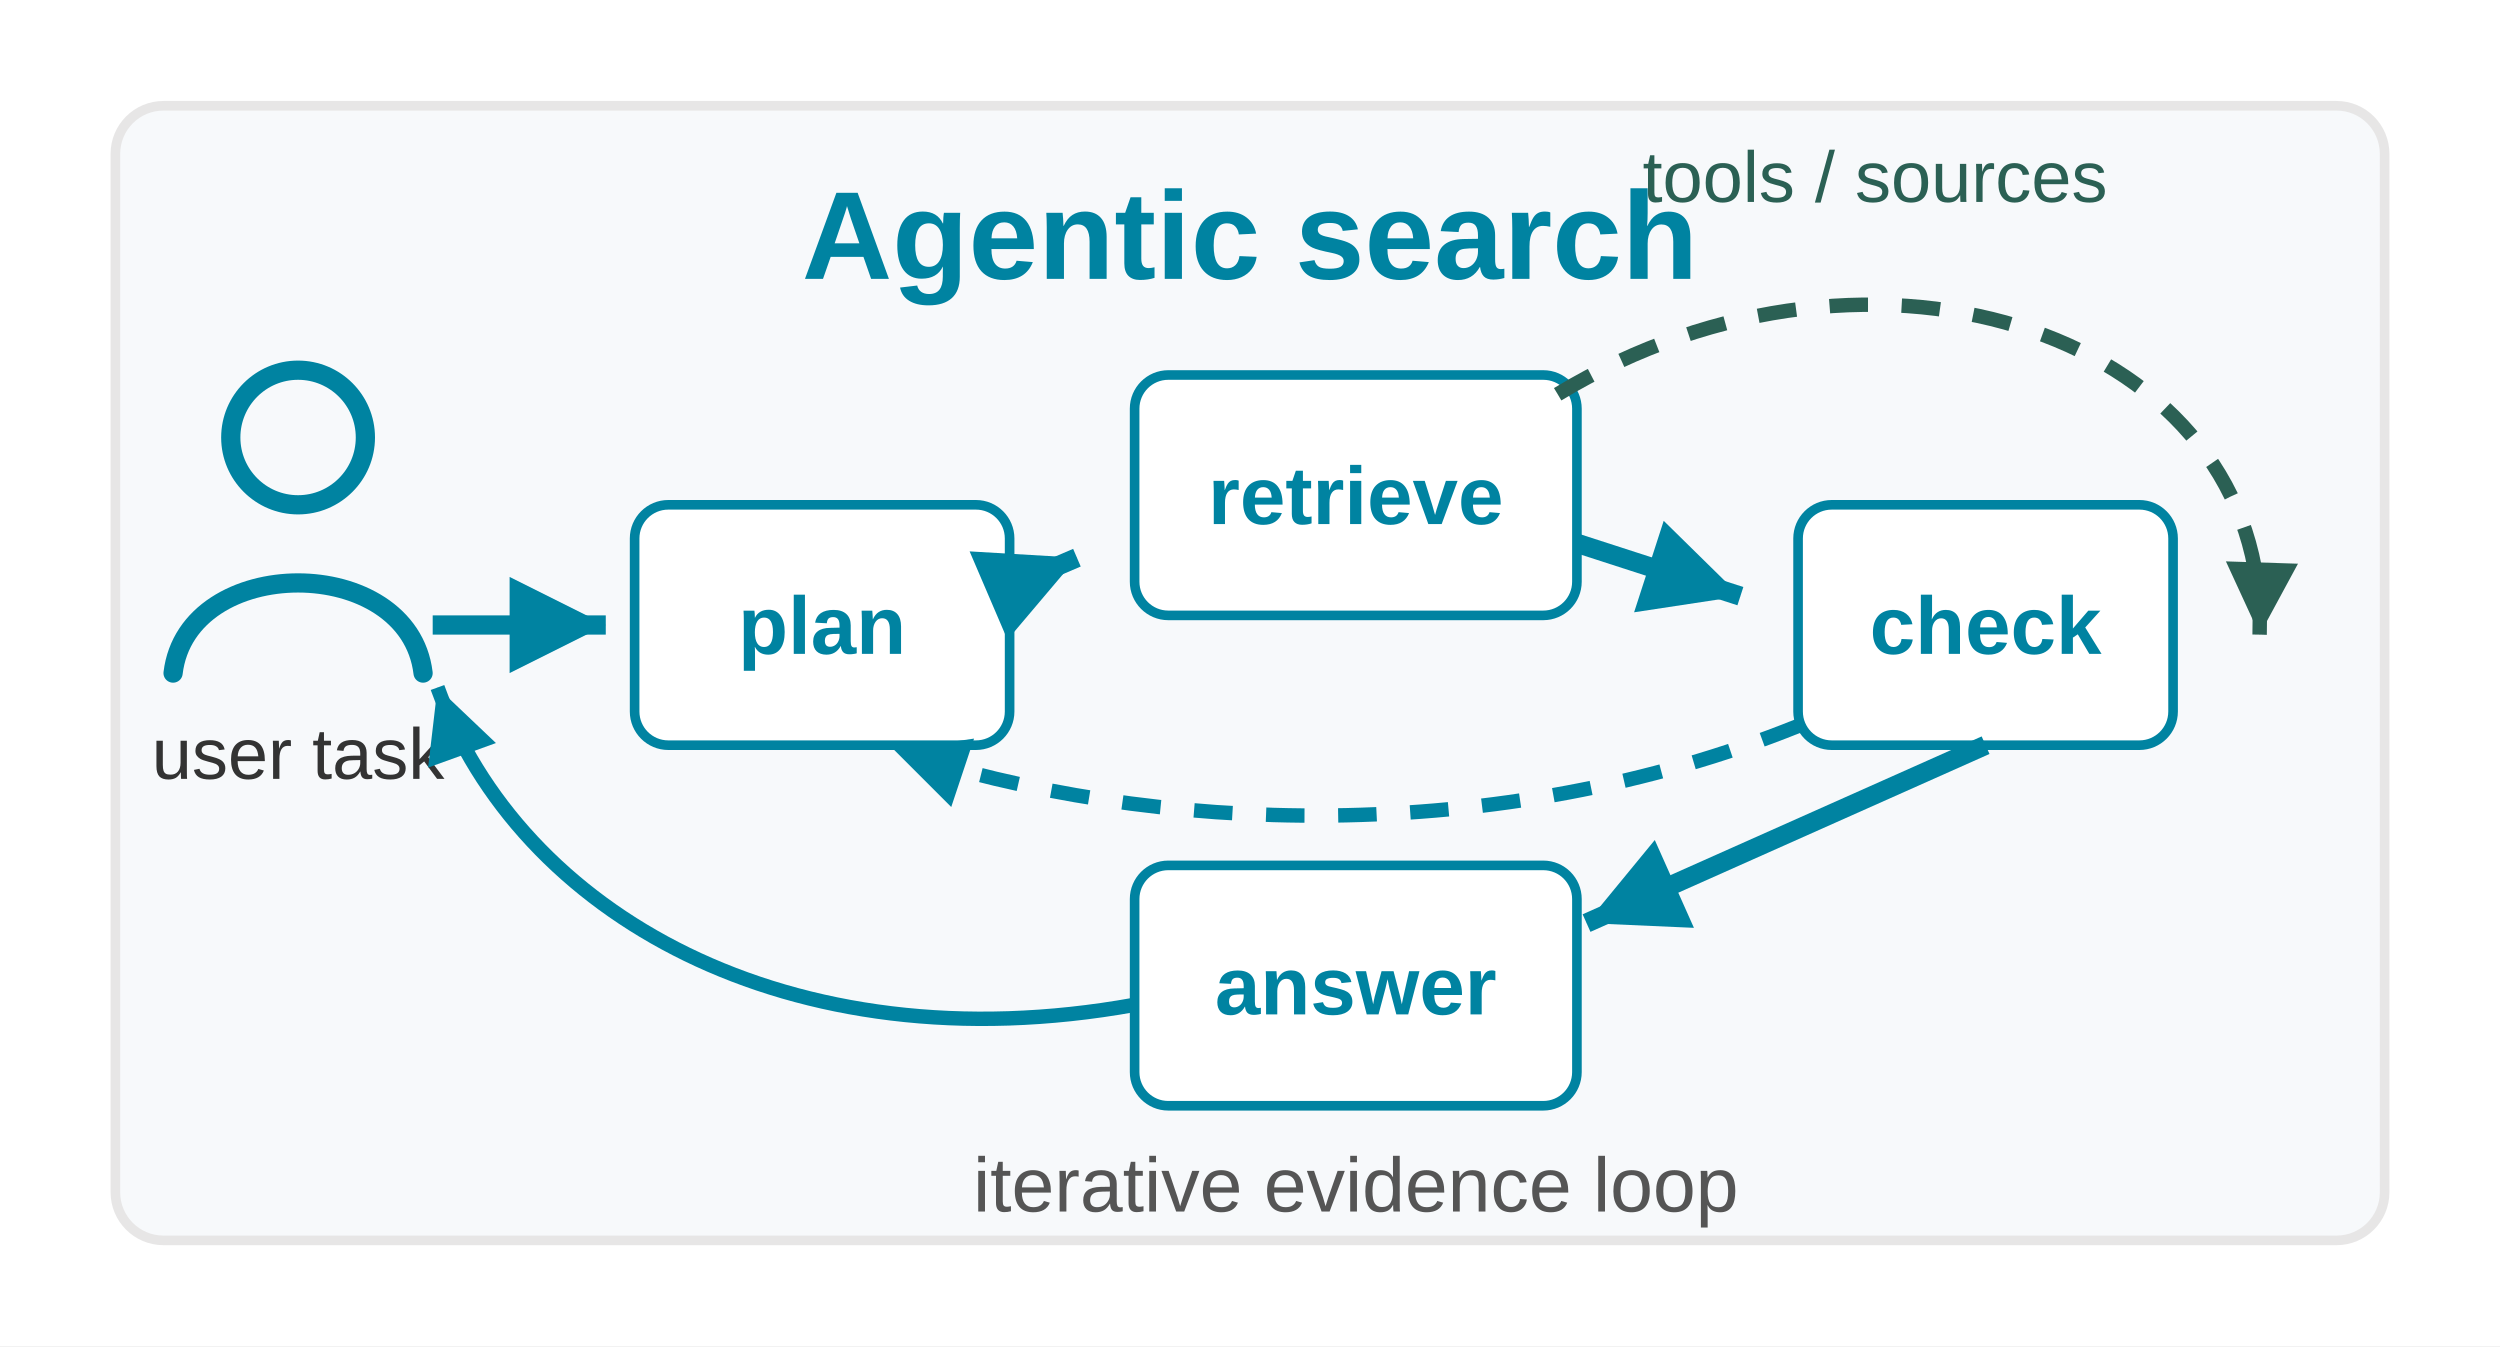
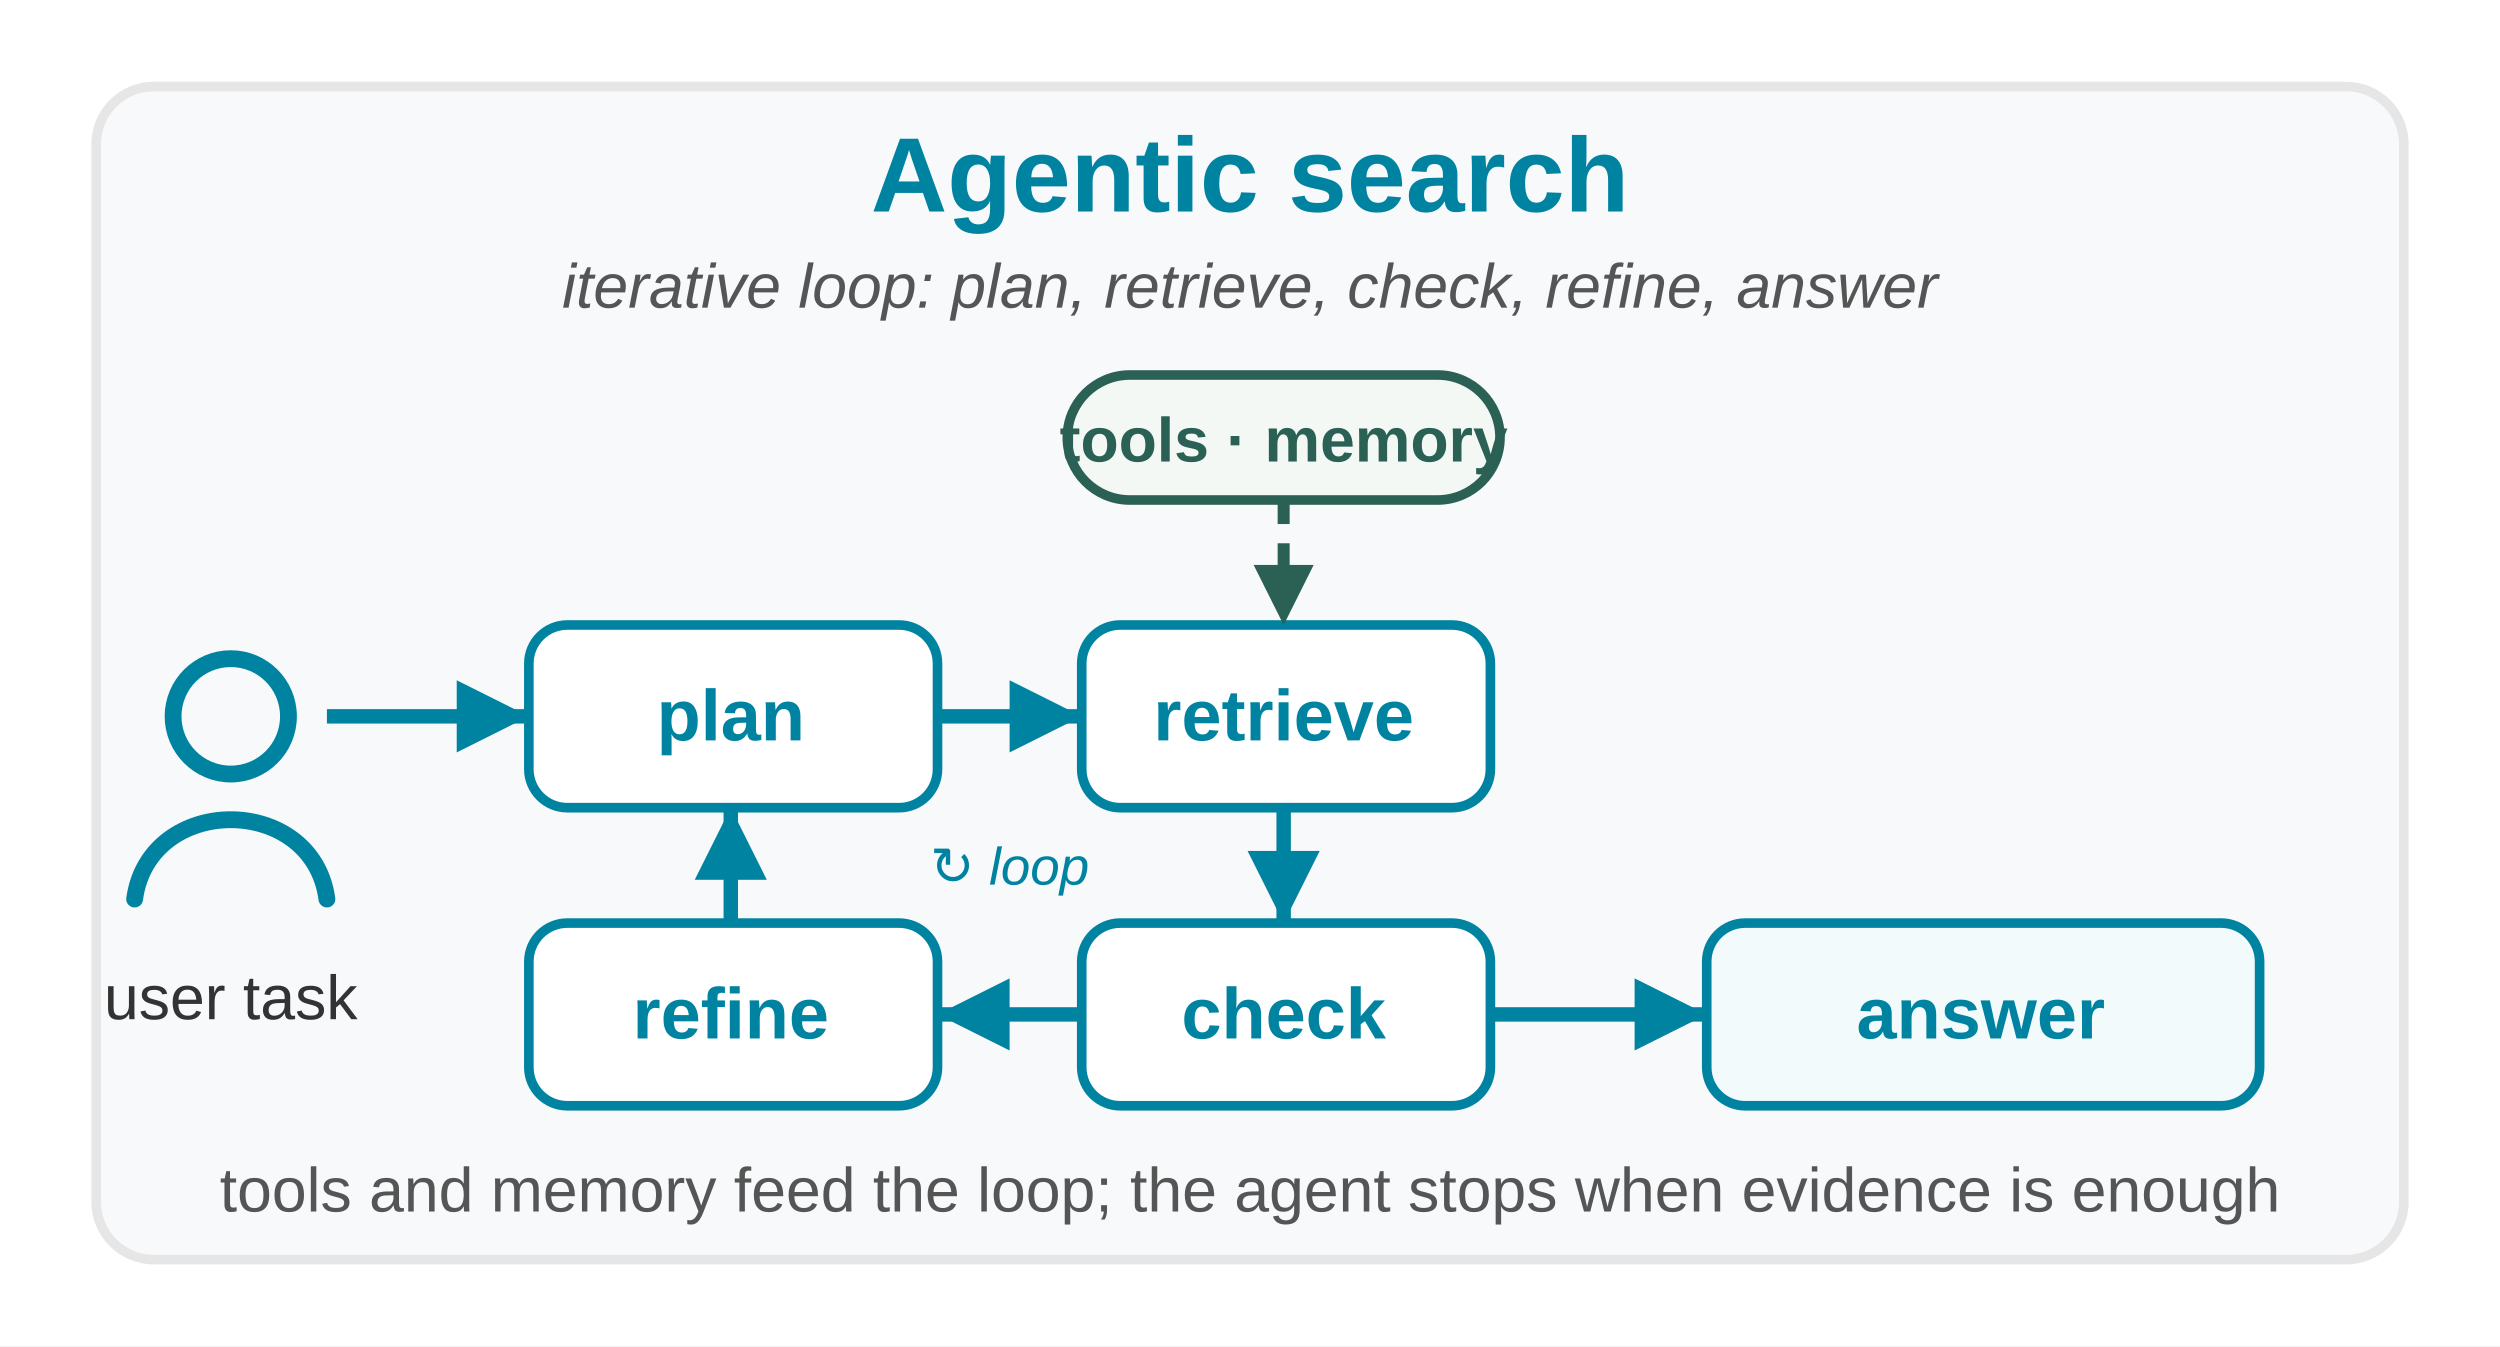
<svg xmlns="http://www.w3.org/2000/svg" viewBox="0 0 520 280" role="img" aria-labelledby="title desc">
  <defs>
-     <marker id="arrow" markerWidth="7" markerHeight="7" refX="6" refY="3.5" orient="auto">
+     <marker id="arrow-teal" markerWidth="7" markerHeight="7" refX="6" refY="3.5" orient="auto">
      <path d="M1,1 L6,3.5 L1,6 Z" fill="#0083A1" />
    </marker>
    <marker id="arrow-green" markerWidth="7" markerHeight="7" refX="6" refY="3.5" orient="auto">
      <path d="M1,1 L6,3.5 L1,6 Z" fill="#2B6054" />
    </marker>
+     <style>
+       .label { font-family: Arial, Helvetica, sans-serif; fill: #333333; }
+       .title-text { font-size: 22px; font-weight: 700; fill: #0083A1; }
+       .subtitle { font-size: 13px; font-style: italic; fill: #555555; }
+       .box-title { font-size: 15px; font-weight: 700; fill: #0083A1; }
+       .green-text { font-size: 13px; font-weight: 600; fill: #2B6054; }
+       .caption { font-size: 13px; fill: #555555; }
+       .user-label { font-size: 13px; fill: #333333; }
+       .cycle-hint { font-size: 11px; font-style: italic; fill: #0083A1; }
+     </style>
  </defs>
  <rect width="520" height="280" fill="#ffffff" />
-   <rect x="24" y="22" width="472" height="236" rx="10" fill="#f7f9fb" stroke="#E7E6E6" stroke-width="2" />
-   <text x="260" y="58" text-anchor="middle" font-family="Arial, Helvetica, sans-serif" font-size="26" font-weight="700" fill="#0083A1">Agentic search</text>
-   <g fill="none" stroke="#0083A1" stroke-width="4" stroke-linecap="round" stroke-linejoin="round">
-     <circle cx="62" cy="91" r="14" />
-     <path d="M36 140 C39 115, 85 115, 88 140" />
+   <rect x="20" y="18" width="480" height="244" rx="12" fill="#f7f9fb" stroke="#E7E6E6" stroke-width="2" />
+   <text x="260" y="44" text-anchor="middle" class="label title-text">Agentic search</text>
+   <text x="260" y="64" text-anchor="middle" class="label subtitle">iterative loop: plan, retrieve, check, refine, answer</text>
+   <rect x="222" y="78" width="90" height="26" rx="13" fill="#F4F8F5" stroke="#2B6054" stroke-width="2" />
+   <text x="267" y="96" text-anchor="middle" class="label green-text">tools · memory</text>
+   <g fill="none" stroke="#0083A1" stroke-width="3.5" stroke-linecap="round" stroke-linejoin="round">
+     <circle cx="48" cy="149" r="12" />
+     <path d="M28 187 C31 165, 65 165, 68 187" />
  </g>
-   <text x="62" y="162" text-anchor="middle" font-family="Arial, Helvetica, sans-serif" font-size="15" fill="#333333">user task</text>
-   <line x1="90" y1="130" x2="126" y2="130" stroke="#0083A1" stroke-width="4" marker-end="url(#arrow)" />
-   <rect x="132" y="105" width="78" height="50" rx="7" fill="#ffffff" stroke="#0083A1" stroke-width="2" />
-   <text x="171" y="136" text-anchor="middle" font-family="Arial, Helvetica, sans-serif" font-size="17" font-weight="700" fill="#0083A1">plan</text>
-   <rect x="236" y="78" width="92" height="50" rx="7" fill="#ffffff" stroke="#0083A1" stroke-width="2" />
-   <text x="282" y="109" text-anchor="middle" font-family="Arial, Helvetica, sans-serif" font-size="17" font-weight="700" fill="#0083A1">retrieve</text>
-   <rect x="374" y="105" width="78" height="50" rx="7" fill="#ffffff" stroke="#0083A1" stroke-width="2" />
-   <text x="413" y="136" text-anchor="middle" font-family="Arial, Helvetica, sans-serif" font-size="17" font-weight="700" fill="#0083A1">check</text>
-   <rect x="236" y="180" width="92" height="50" rx="7" fill="#ffffff" stroke="#0083A1" stroke-width="2" />
-   <text x="282" y="211" text-anchor="middle" font-family="Arial, Helvetica, sans-serif" font-size="17" font-weight="700" fill="#0083A1">answer</text>
-   <line x1="210" y1="122" x2="224" y2="116" stroke="#0083A1" stroke-width="4" marker-end="url(#arrow)" />
-   <line x1="328" y1="113" x2="362" y2="124" stroke="#0083A1" stroke-width="4" marker-end="url(#arrow)" />
-   <line x1="413" y1="155" x2="330" y2="192" stroke="#0083A1" stroke-width="4" marker-end="url(#arrow)" />
-   <path d="M374 151 C312 176, 240 174, 186 156" fill="none" stroke="#0083A1" stroke-width="3" stroke-dasharray="8 7" marker-end="url(#arrow)" />
-   <path d="M236 209 C164 222, 108 190, 91 143" fill="none" stroke="#0083A1" stroke-width="3" marker-end="url(#arrow)" />
-   <path d="M324 82 C390 42, 472 70, 470 132" fill="none" stroke="#2B6054" stroke-width="3" stroke-dasharray="8 7" marker-end="url(#arrow-green)" />
-   <text x="390" y="42" text-anchor="middle" font-family="Arial, Helvetica, sans-serif" font-size="15" fill="#2B6054">tools / sources</text>
-   <text x="282" y="252" text-anchor="middle" font-family="Arial, Helvetica, sans-serif" font-size="16" fill="#555555">iterative evidence loop</text>
+   <text x="48" y="212" text-anchor="middle" class="label user-label">user task</text>
+   <rect x="110" y="130" width="85" height="38" rx="8" fill="#ffffff" stroke="#0083A1" stroke-width="2" />
+   <text x="152" y="154" text-anchor="middle" class="label box-title">plan</text>
+   <rect x="225" y="130" width="85" height="38" rx="8" fill="#ffffff" stroke="#0083A1" stroke-width="2" />
+   <text x="267" y="154" text-anchor="middle" class="label box-title">retrieve</text>
+   <rect x="225" y="192" width="85" height="38" rx="8" fill="#ffffff" stroke="#0083A1" stroke-width="2" />
+   <text x="267" y="216" text-anchor="middle" class="label box-title">check</text>
+   <rect x="110" y="192" width="85" height="38" rx="8" fill="#ffffff" stroke="#0083A1" stroke-width="2" />
+   <text x="152" y="216" text-anchor="middle" class="label box-title">refine</text>
+   <rect x="355" y="192" width="115" height="38" rx="8" fill="#F2FAFC" stroke="#0083A1" stroke-width="2" />
+   <text x="412" y="216" text-anchor="middle" class="label box-title">answer</text>
+   <text x="210" y="184" text-anchor="middle" class="label cycle-hint">↻ loop</text>
+   <line x1="195" y1="149" x2="225" y2="149" stroke="#0083A1" stroke-width="3" marker-end="url(#arrow-teal)" />
+   <line x1="267" y1="168" x2="267" y2="192" stroke="#0083A1" stroke-width="3" marker-end="url(#arrow-teal)" />
+   <line x1="225" y1="211" x2="195" y2="211" stroke="#0083A1" stroke-width="3" marker-end="url(#arrow-teal)" />
+   <line x1="152" y1="192" x2="152" y2="168" stroke="#0083A1" stroke-width="3" marker-end="url(#arrow-teal)" />
+   <line x1="267" y1="104" x2="267" y2="130" stroke="#2B6054" stroke-width="2.5" stroke-dasharray="5 4" marker-end="url(#arrow-green)" />
+   <line x1="68" y1="149" x2="110" y2="149" stroke="#0083A1" stroke-width="3" marker-end="url(#arrow-teal)" />
+   <line x1="310" y1="211" x2="355" y2="211" stroke="#0083A1" stroke-width="3" marker-end="url(#arrow-teal)" />
+   <text x="260" y="252" text-anchor="middle" class="label caption">tools and memory feed the loop; the agent stops when evidence is enough</text>
</svg>
